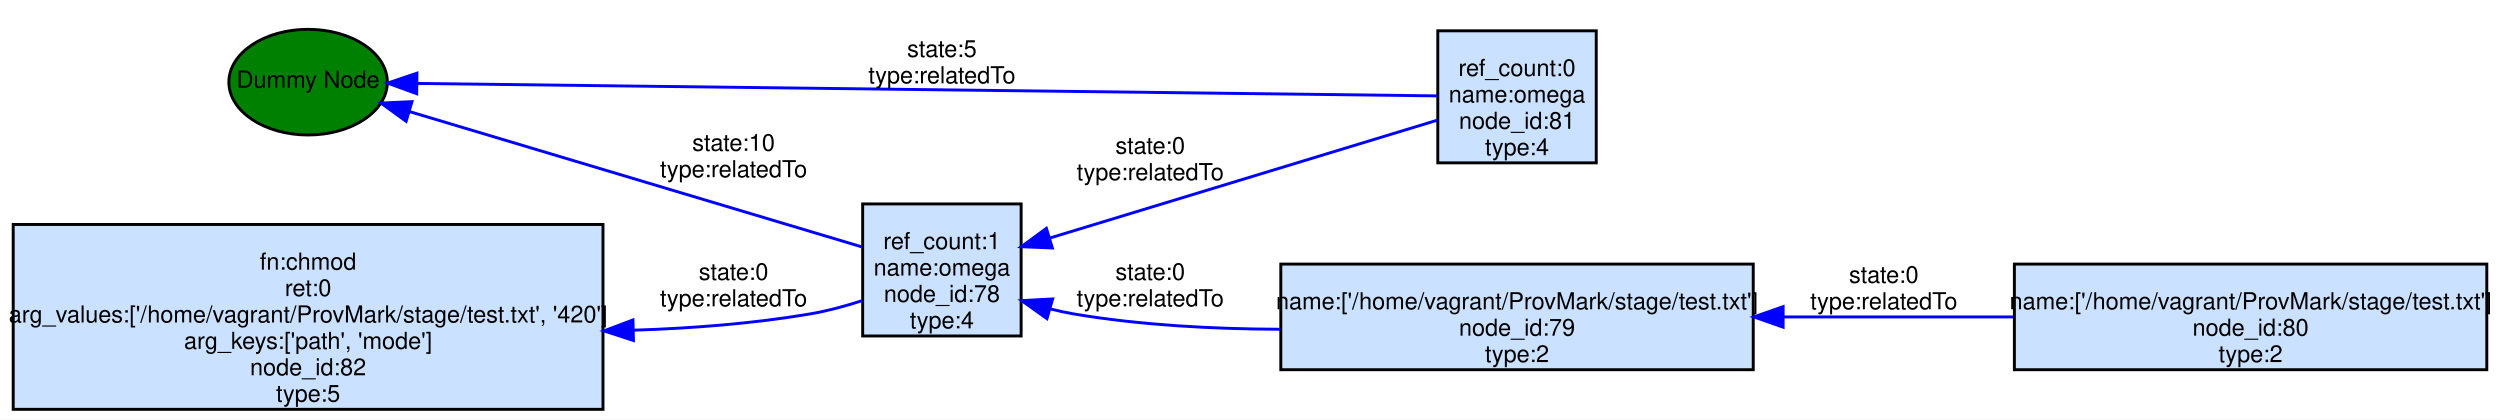
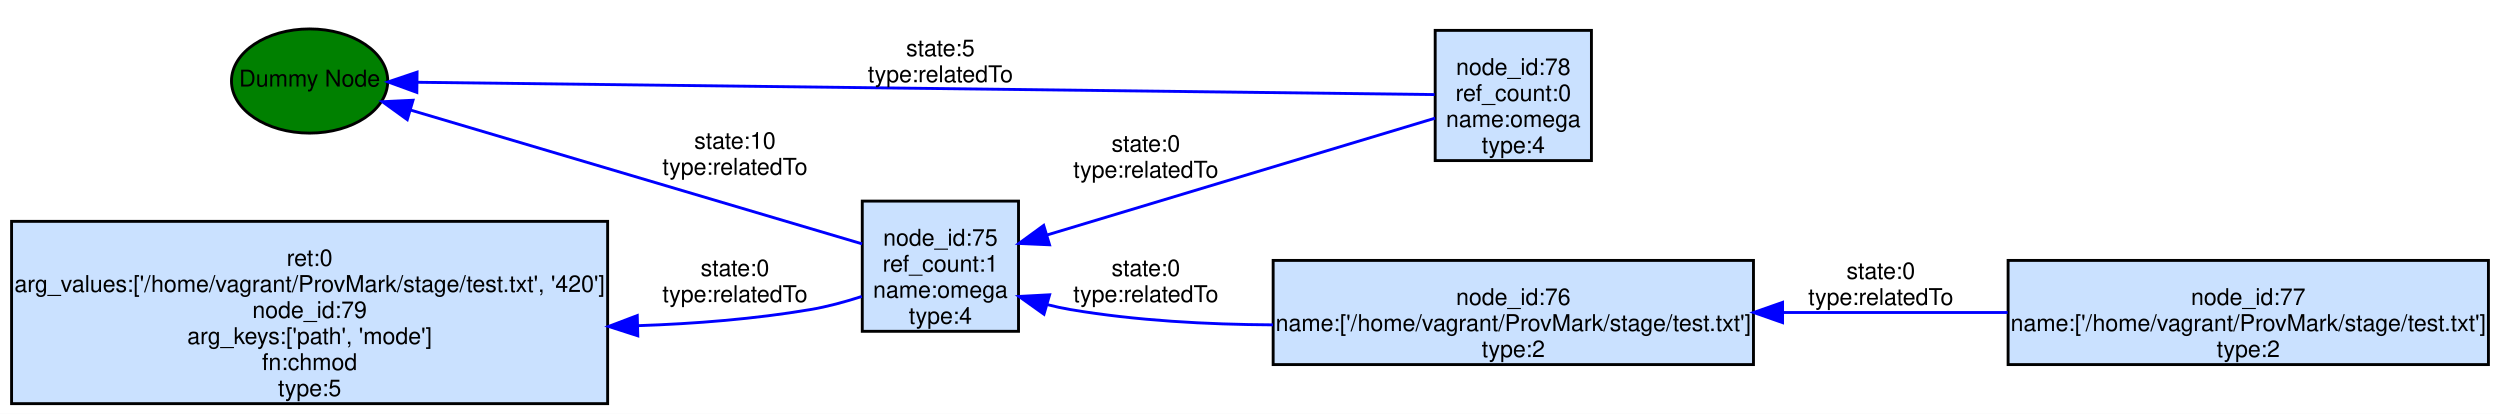
- <svg xmlns="http://www.w3.org/2000/svg" width="852pt" height="143pt" viewBox="0.00 0.00 852.00 143.00">
+ <svg xmlns="http://www.w3.org/2000/svg" width="864pt" height="143pt" viewBox="0.00 0.00 864.00 143.00">
  <g id="graph0" class="graph" transform="scale(1 1) rotate(0) translate(4 139)">
-     <polygon fill="white" stroke="none" points="-4,4 -4,-139 848,-139 848,4 -4,4" />
+     <polygon fill="white" stroke="none" points="-4,4 -4,-139 860,-139 860,4 -4,4" />
    <g id="node1" class="node">
-       <polygon fill="#cae1ff" stroke="black" points="593.5,-49 432.5,-49 432.5,-13 593.5,-13 593.5,-49" />
-       <text text-anchor="middle" x="513" y="-33.6" font-family="Helvetica,sans-Serif" font-size="8.00">name:['/home/vagrant/ProvMark/stage/test.txt']</text>
-       <text text-anchor="middle" x="513" y="-24.6" font-family="Helvetica,sans-Serif" font-size="8.00">node_id:79</text>
-       <text text-anchor="middle" x="513" y="-15.6" font-family="Helvetica,sans-Serif" font-size="8.00">type:2</text>
+       <polygon fill="#cae1ff" stroke="black" points="602,-49 436,-49 436,-13 602,-13 602,-49" />
+       <text text-anchor="middle" x="519" y="-33.6" font-family="Helvetica,sans-Serif" font-size="8.00">node_id:76</text>
+       <text text-anchor="middle" x="519" y="-24.6" font-family="Helvetica,sans-Serif" font-size="8.00">name:['/home/vagrant/ProvMark/stage/test.txt']</text>
+       <text text-anchor="middle" x="519" y="-15.6" font-family="Helvetica,sans-Serif" font-size="8.00">type:2</text>
+     </g>
+     <g id="node6" class="node">
+       <polygon fill="#cae1ff" stroke="black" points="348,-69.5 294,-69.5 294,-24.5 348,-24.5 348,-69.5" />
+       <text text-anchor="middle" x="321" y="-54.1" font-family="Helvetica,sans-Serif" font-size="8.00">node_id:75</text>
+       <text text-anchor="middle" x="321" y="-45.1" font-family="Helvetica,sans-Serif" font-size="8.00">ref_count:1</text>
+       <text text-anchor="middle" x="321" y="-36.1" font-family="Helvetica,sans-Serif" font-size="8.00">name:omega</text>
+       <text text-anchor="middle" x="321" y="-27.1" font-family="Helvetica,sans-Serif" font-size="8.00">type:4</text>
+     </g>
+     <g id="edge4" class="edge">
+       <path fill="none" stroke="blue" d="M435.935,-26.728C413.158,-26.844 388.507,-28.193 366,-32 363.332,-32.451 360.608,-33.042 357.888,-33.727" />
+       <polygon fill="blue" stroke="blue" points="356.797,-30.399 348.167,-36.546 358.746,-37.122 356.797,-30.399" />
+       <text text-anchor="middle" x="392" y="-43.6" font-family="Helvetica,sans-Serif" font-size="8.00">state:0</text>
+       <text text-anchor="middle" x="392" y="-34.6" font-family="Helvetica,sans-Serif" font-size="8.00">type:relatedTo</text>
+     </g>
+     <g id="node2" class="node">
+       <ellipse fill="green" stroke="black" cx="103" cy="-111" rx="27" ry="18" />
+       <text text-anchor="middle" x="103" y="-109.1" font-family="Helvetica,sans-Serif" font-size="8.00">Dummy Node</text>
+     </g>
+     <g id="node3" class="node">
+       <polygon fill="#cae1ff" stroke="black" points="856,-49 690,-49 690,-13 856,-13 856,-49" />
+       <text text-anchor="middle" x="773" y="-33.6" font-family="Helvetica,sans-Serif" font-size="8.00">node_id:77</text>
+       <text text-anchor="middle" x="773" y="-24.6" font-family="Helvetica,sans-Serif" font-size="8.00">name:['/home/vagrant/ProvMark/stage/test.txt']</text>
+       <text text-anchor="middle" x="773" y="-15.6" font-family="Helvetica,sans-Serif" font-size="8.00">type:2</text>
+     </g>
+     <g id="edge1" class="edge">
+       <path fill="none" stroke="blue" d="M689.834,-31C664.982,-31 637.53,-31 612.075,-31" />
+       <polygon fill="blue" stroke="blue" points="612.054,-27.5 602.054,-31 612.054,-34.5 612.054,-27.5" />
+       <text text-anchor="middle" x="646" y="-42.6" font-family="Helvetica,sans-Serif" font-size="8.00">state:0</text>
+       <text text-anchor="middle" x="646" y="-33.6" font-family="Helvetica,sans-Serif" font-size="8.00">type:relatedTo</text>
+     </g>
+     <g id="node4" class="node">
+       <polygon fill="#cae1ff" stroke="black" points="546,-128.5 492,-128.5 492,-83.5 546,-83.5 546,-128.5" />
+       <text text-anchor="middle" x="519" y="-113.1" font-family="Helvetica,sans-Serif" font-size="8.00">node_id:78</text>
+       <text text-anchor="middle" x="519" y="-104.1" font-family="Helvetica,sans-Serif" font-size="8.00">ref_count:0</text>
+       <text text-anchor="middle" x="519" y="-95.1" font-family="Helvetica,sans-Serif" font-size="8.00">name:omega</text>
+       <text text-anchor="middle" x="519" y="-86.1" font-family="Helvetica,sans-Serif" font-size="8.00">type:4</text>
+     </g>
+     <g id="edge2" class="edge">
+       <path fill="none" stroke="blue" d="M491.788,-106.317C420.355,-107.179 222.14,-109.573 140.184,-110.563" />
+       <polygon fill="blue" stroke="blue" points="140.054,-107.064 130.097,-110.685 140.139,-114.064 140.054,-107.064" />
+       <text text-anchor="middle" x="321" y="-119.6" font-family="Helvetica,sans-Serif" font-size="8.00">state:5</text>
+       <text text-anchor="middle" x="321" y="-110.6" font-family="Helvetica,sans-Serif" font-size="8.00">type:relatedTo</text>
+     </g>
+     <g id="edge3" class="edge">
+       <path fill="none" stroke="blue" d="M491.973,-98.165C457.56,-87.806 396.76,-69.504 357.972,-57.828" />
+       <polygon fill="blue" stroke="blue" points="358.719,-54.398 348.135,-54.867 356.702,-61.101 358.719,-54.398" />
+       <text text-anchor="middle" x="392" y="-86.6" font-family="Helvetica,sans-Serif" font-size="8.00">state:0</text>
+       <text text-anchor="middle" x="392" y="-77.6" font-family="Helvetica,sans-Serif" font-size="8.00">type:relatedTo</text>
    </g>
    <g id="node5" class="node">
-       <polygon fill="#cae1ff" stroke="black" points="344,-69.5 290,-69.5 290,-24.5 344,-24.5 344,-69.5" />
-       <text text-anchor="middle" x="317" y="-54.1" font-family="Helvetica,sans-Serif" font-size="8.00">ref_count:1</text>
-       <text text-anchor="middle" x="317" y="-45.1" font-family="Helvetica,sans-Serif" font-size="8.00">name:omega</text>
-       <text text-anchor="middle" x="317" y="-36.1" font-family="Helvetica,sans-Serif" font-size="8.00">node_id:78</text>
-       <text text-anchor="middle" x="317" y="-27.1" font-family="Helvetica,sans-Serif" font-size="8.00">type:4</text>
+       <polygon fill="#cae1ff" stroke="black" points="206,-62.5 0,-62.5 0,0.5 206,0.5 206,-62.5" />
+       <text text-anchor="middle" x="103" y="-47.1" font-family="Helvetica,sans-Serif" font-size="8.00">ret:0</text>
+       <text text-anchor="middle" x="103" y="-38.1" font-family="Helvetica,sans-Serif" font-size="8.00">arg_values:['/home/vagrant/ProvMark/stage/test.txt', '420']</text>
+       <text text-anchor="middle" x="103" y="-29.1" font-family="Helvetica,sans-Serif" font-size="8.00">node_id:79</text>
+       <text text-anchor="middle" x="103" y="-20.1" font-family="Helvetica,sans-Serif" font-size="8.00">arg_keys:['path', 'mode']</text>
+       <text text-anchor="middle" x="103" y="-11.1" font-family="Helvetica,sans-Serif" font-size="8.00">fn:chmod</text>
+       <text text-anchor="middle" x="103" y="-2.1" font-family="Helvetica,sans-Serif" font-size="8.00">type:5</text>
    </g>
-     <g id="edge1" class="edge">
-       <path fill="none" stroke="blue" d="M432.182,-26.787C409.382,-26.864 384.596,-28.177 362,-32 359.332,-32.452 356.608,-33.042 353.888,-33.727" />
-       <polygon fill="blue" stroke="blue" points="352.797,-30.4 344.167,-36.546 354.746,-37.123 352.797,-30.4" />
-       <text text-anchor="middle" x="388" y="-43.6" font-family="Helvetica,sans-Serif" font-size="8.00">state:0</text>
-       <text text-anchor="middle" x="388" y="-34.6" font-family="Helvetica,sans-Serif" font-size="8.00">type:relatedTo</text>
-     </g>
-     <g id="node2" class="node">
-       <polygon fill="#cae1ff" stroke="black" points="540,-128.5 486,-128.5 486,-83.5 540,-83.5 540,-128.5" />
-       <text text-anchor="middle" x="513" y="-113.1" font-family="Helvetica,sans-Serif" font-size="8.00">ref_count:0</text>
-       <text text-anchor="middle" x="513" y="-104.1" font-family="Helvetica,sans-Serif" font-size="8.00">name:omega</text>
-       <text text-anchor="middle" x="513" y="-95.1" font-family="Helvetica,sans-Serif" font-size="8.00">node_id:81</text>
-       <text text-anchor="middle" x="513" y="-86.1" font-family="Helvetica,sans-Serif" font-size="8.00">type:4</text>
-     </g>
-     <g id="node4" class="node">
-       <ellipse fill="green" stroke="black" cx="101" cy="-111" rx="27" ry="18" />
-       <text text-anchor="middle" x="101" y="-109.1" font-family="Helvetica,sans-Serif" font-size="8.00">Dummy Node</text>
+     <g id="edge6" class="edge">
+       <path fill="none" stroke="blue" d="M293.945,-54.72C254.887,-66.293 181.141,-88.144 137.927,-100.948" />
+       <polygon fill="blue" stroke="blue" points="136.749,-97.646 128.156,-103.843 138.738,-104.358 136.749,-97.646" />
+       <text text-anchor="middle" x="250" y="-87.6" font-family="Helvetica,sans-Serif" font-size="8.00">state:10</text>
+       <text text-anchor="middle" x="250" y="-78.6" font-family="Helvetica,sans-Serif" font-size="8.00">type:relatedTo</text>
    </g>
    <g id="edge5" class="edge">
-       <path fill="none" stroke="blue" d="M485.729,-106.32C414.857,-107.185 219.621,-109.566 138.296,-110.557" />
-       <polygon fill="blue" stroke="blue" points="138.009,-107.061 128.052,-110.682 138.094,-114.06 138.009,-107.061" />
-       <text text-anchor="middle" x="317" y="-119.6" font-family="Helvetica,sans-Serif" font-size="8.00">state:5</text>
-       <text text-anchor="middle" x="317" y="-110.6" font-family="Helvetica,sans-Serif" font-size="8.00">type:relatedTo</text>
-     </g>
-     <g id="edge6" class="edge">
-       <path fill="none" stroke="blue" d="M485.836,-98.043C451.752,-87.677 392.012,-69.509 353.764,-57.877" />
-       <polygon fill="blue" stroke="blue" points="354.644,-54.486 344.058,-54.925 352.607,-61.183 354.644,-54.486" />
-       <text text-anchor="middle" x="388" y="-86.6" font-family="Helvetica,sans-Serif" font-size="8.00">state:0</text>
-       <text text-anchor="middle" x="388" y="-77.6" font-family="Helvetica,sans-Serif" font-size="8.00">type:relatedTo</text>
-     </g>
-     <g id="node3" class="node">
-       <polygon fill="#cae1ff" stroke="black" points="201.5,-62.5 0.5,-62.5 0.5,0.5 201.5,0.5 201.5,-62.5" />
-       <text text-anchor="middle" x="101" y="-47.1" font-family="Helvetica,sans-Serif" font-size="8.00">fn:chmod</text>
-       <text text-anchor="middle" x="101" y="-38.1" font-family="Helvetica,sans-Serif" font-size="8.00">ret:0</text>
-       <text text-anchor="middle" x="101" y="-29.1" font-family="Helvetica,sans-Serif" font-size="8.00">arg_values:['/home/vagrant/ProvMark/stage/test.txt', '420']</text>
-       <text text-anchor="middle" x="101" y="-20.1" font-family="Helvetica,sans-Serif" font-size="8.00">arg_keys:['path', 'mode']</text>
-       <text text-anchor="middle" x="101" y="-11.1" font-family="Helvetica,sans-Serif" font-size="8.00">node_id:82</text>
-       <text text-anchor="middle" x="101" y="-2.1" font-family="Helvetica,sans-Serif" font-size="8.00">type:5</text>
-     </g>
-     <g id="edge2" class="edge">
-       <path fill="none" stroke="blue" d="M289.833,-36.543C284.05,-34.667 277.889,-32.994 272,-32 252.705,-28.743 232.002,-27.106 211.915,-26.468" />
-       <polygon fill="blue" stroke="blue" points="211.876,-22.967 201.796,-26.228 211.71,-29.965 211.876,-22.967" />
-       <text text-anchor="middle" x="246" y="-43.6" font-family="Helvetica,sans-Serif" font-size="8.00">state:0</text>
-       <text text-anchor="middle" x="246" y="-34.6" font-family="Helvetica,sans-Serif" font-size="8.00">type:relatedTo</text>
-     </g>
-     <g id="edge3" class="edge">
-       <path fill="none" stroke="blue" d="M289.759,-54.848C250.909,-66.466 178.098,-88.242 135.462,-100.993" />
-       <polygon fill="blue" stroke="blue" points="134.4,-97.657 125.822,-103.876 136.406,-104.363 134.4,-97.657" />
-       <text text-anchor="middle" x="246" y="-87.6" font-family="Helvetica,sans-Serif" font-size="8.00">state:10</text>
-       <text text-anchor="middle" x="246" y="-78.6" font-family="Helvetica,sans-Serif" font-size="8.00">type:relatedTo</text>
-     </g>
-     <g id="node6" class="node">
-       <polygon fill="#cae1ff" stroke="black" points="843.5,-49 682.5,-49 682.5,-13 843.5,-13 843.5,-49" />
-       <text text-anchor="middle" x="763" y="-33.6" font-family="Helvetica,sans-Serif" font-size="8.00">name:['/home/vagrant/ProvMark/stage/test.txt']</text>
-       <text text-anchor="middle" x="763" y="-24.6" font-family="Helvetica,sans-Serif" font-size="8.00">node_id:80</text>
-       <text text-anchor="middle" x="763" y="-15.6" font-family="Helvetica,sans-Serif" font-size="8.00">type:2</text>
-     </g>
-     <g id="edge4" class="edge">
-       <path fill="none" stroke="blue" d="M682.166,-31C657.165,-31 629.409,-31 603.771,-31" />
-       <polygon fill="blue" stroke="blue" points="603.684,-27.5 593.684,-31 603.684,-34.5 603.684,-27.5" />
-       <text text-anchor="middle" x="638" y="-42.6" font-family="Helvetica,sans-Serif" font-size="8.00">state:0</text>
-       <text text-anchor="middle" x="638" y="-33.6" font-family="Helvetica,sans-Serif" font-size="8.00">type:relatedTo</text>
+       <path fill="none" stroke="blue" d="M293.833,-36.542C288.05,-34.666 281.889,-32.994 276,-32 256.856,-28.769 236.342,-27.115 216.389,-26.445" />
+       <polygon fill="blue" stroke="blue" points="216.419,-22.945 206.333,-26.187 216.239,-29.942 216.419,-22.945" />
+       <text text-anchor="middle" x="250" y="-43.6" font-family="Helvetica,sans-Serif" font-size="8.00">state:0</text>
+       <text text-anchor="middle" x="250" y="-34.6" font-family="Helvetica,sans-Serif" font-size="8.00">type:relatedTo</text>
    </g>
  </g>
</svg>
